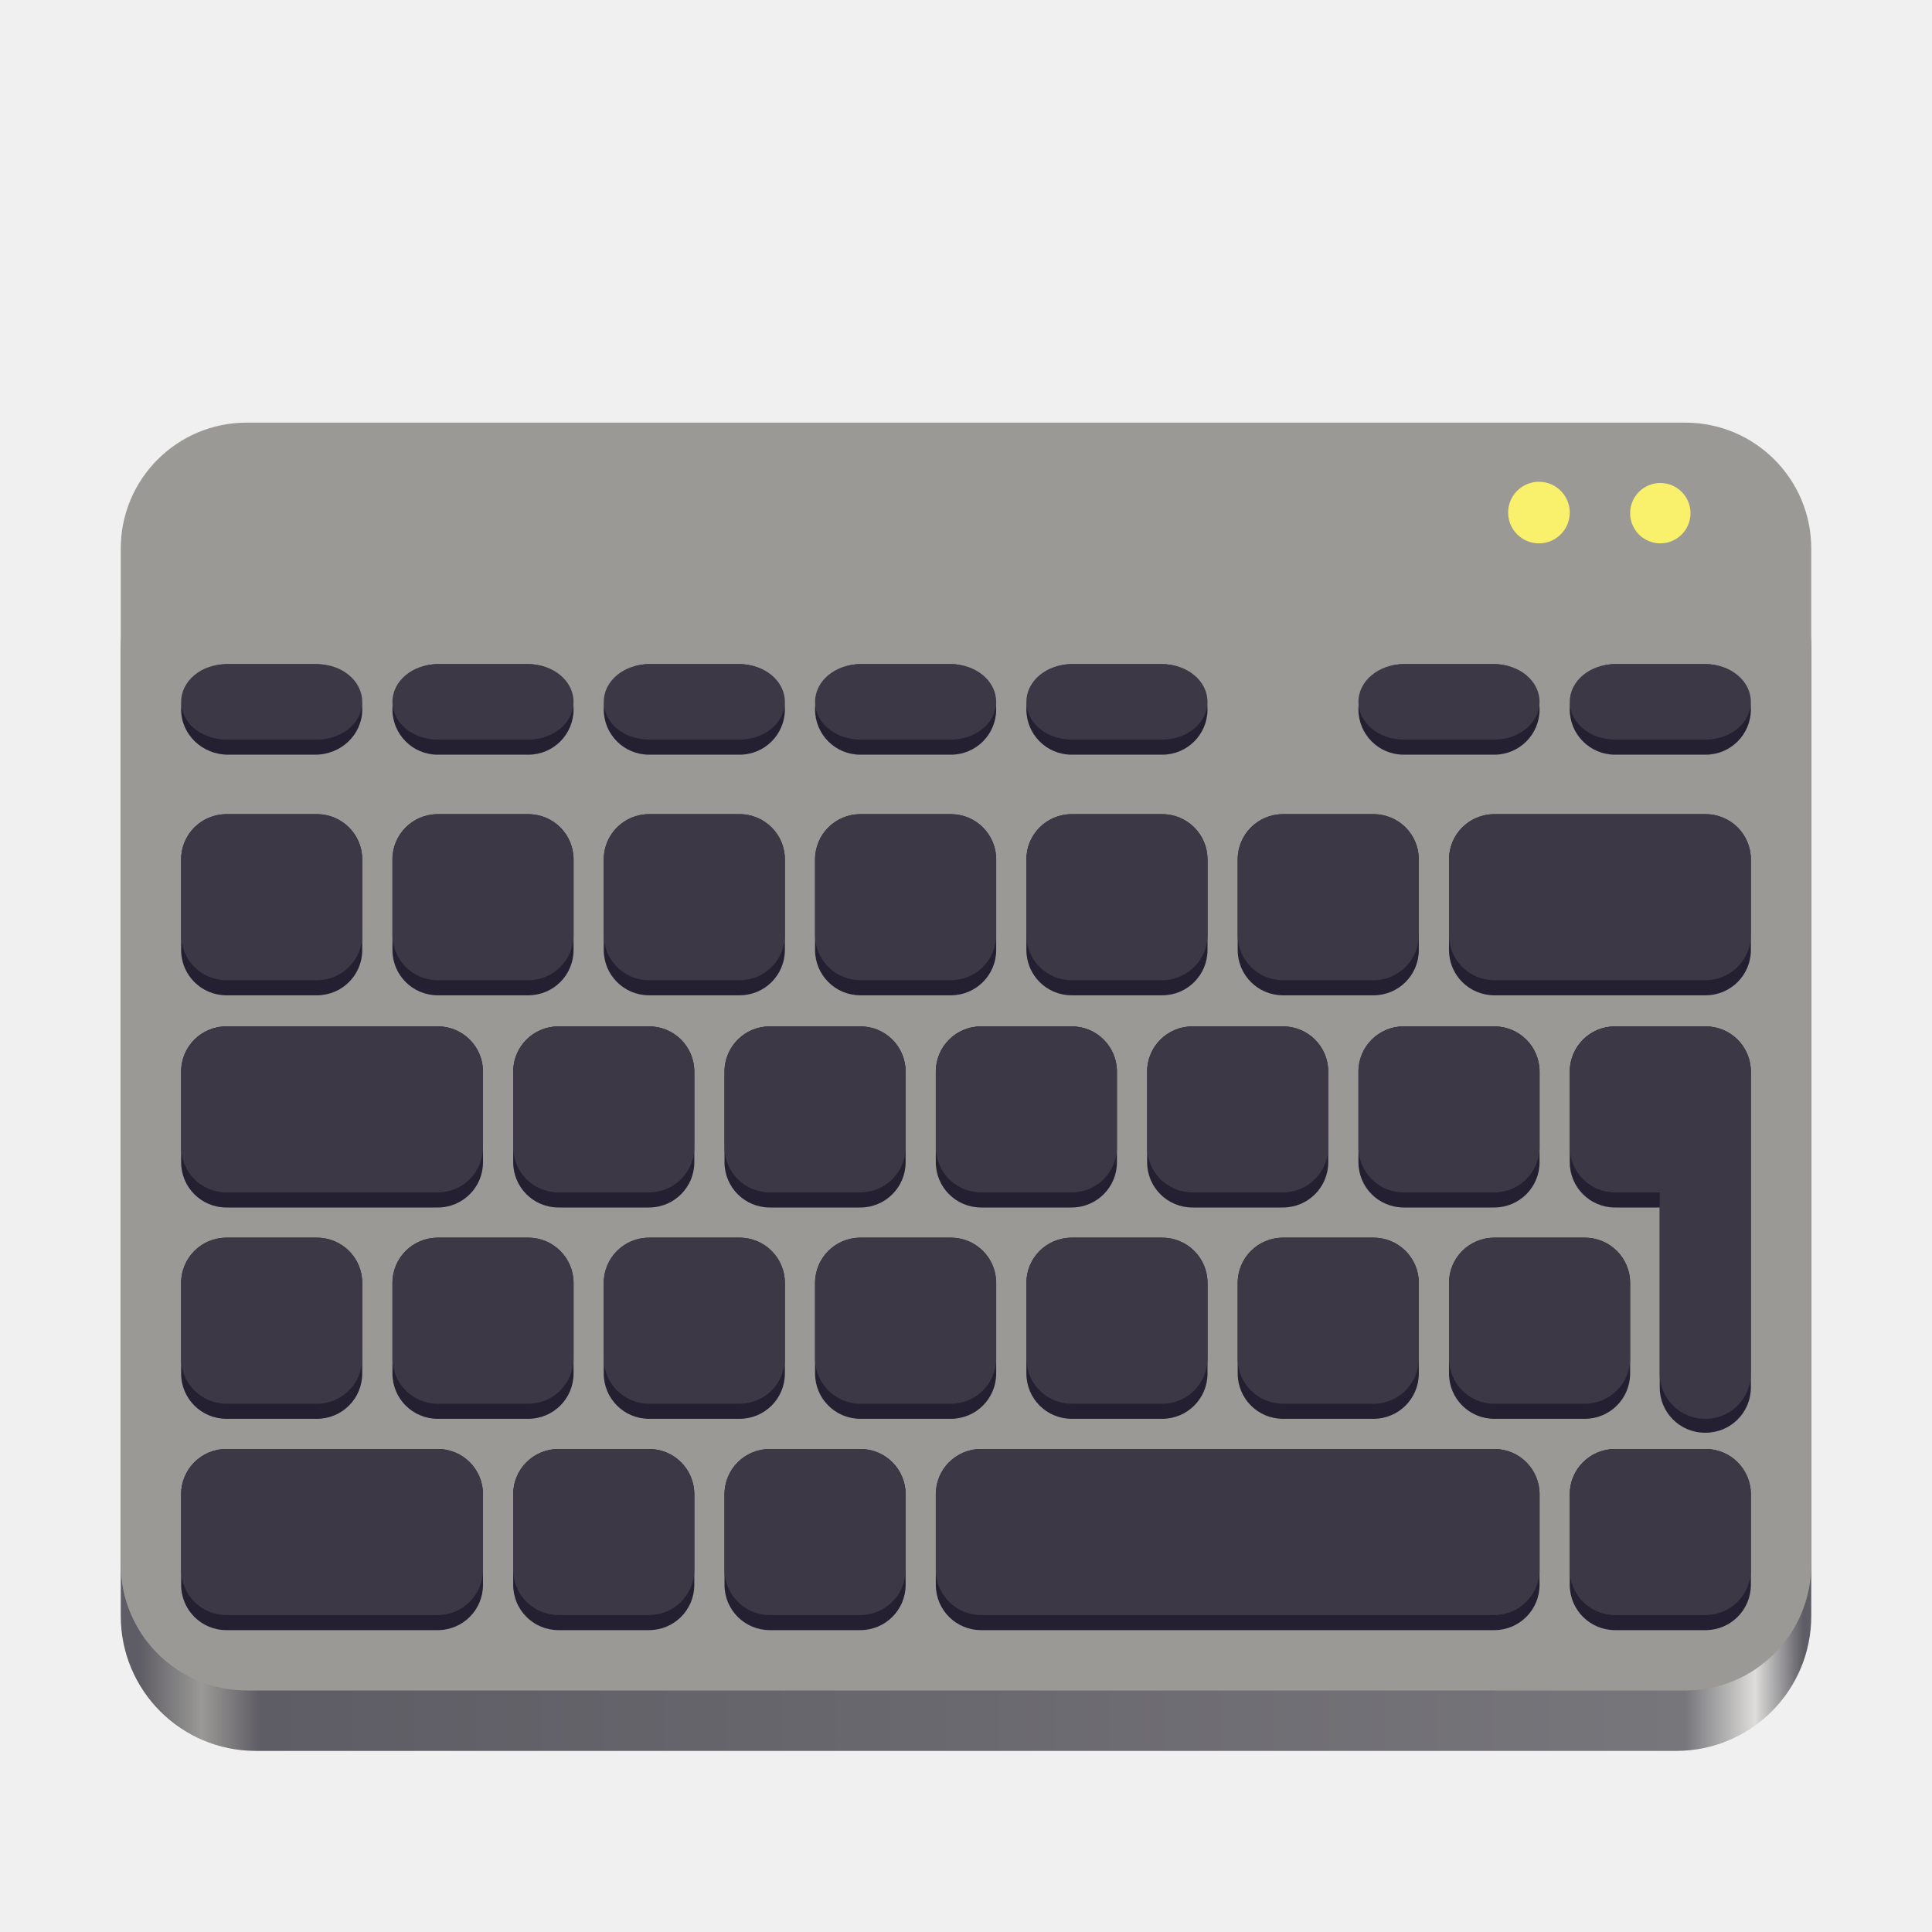
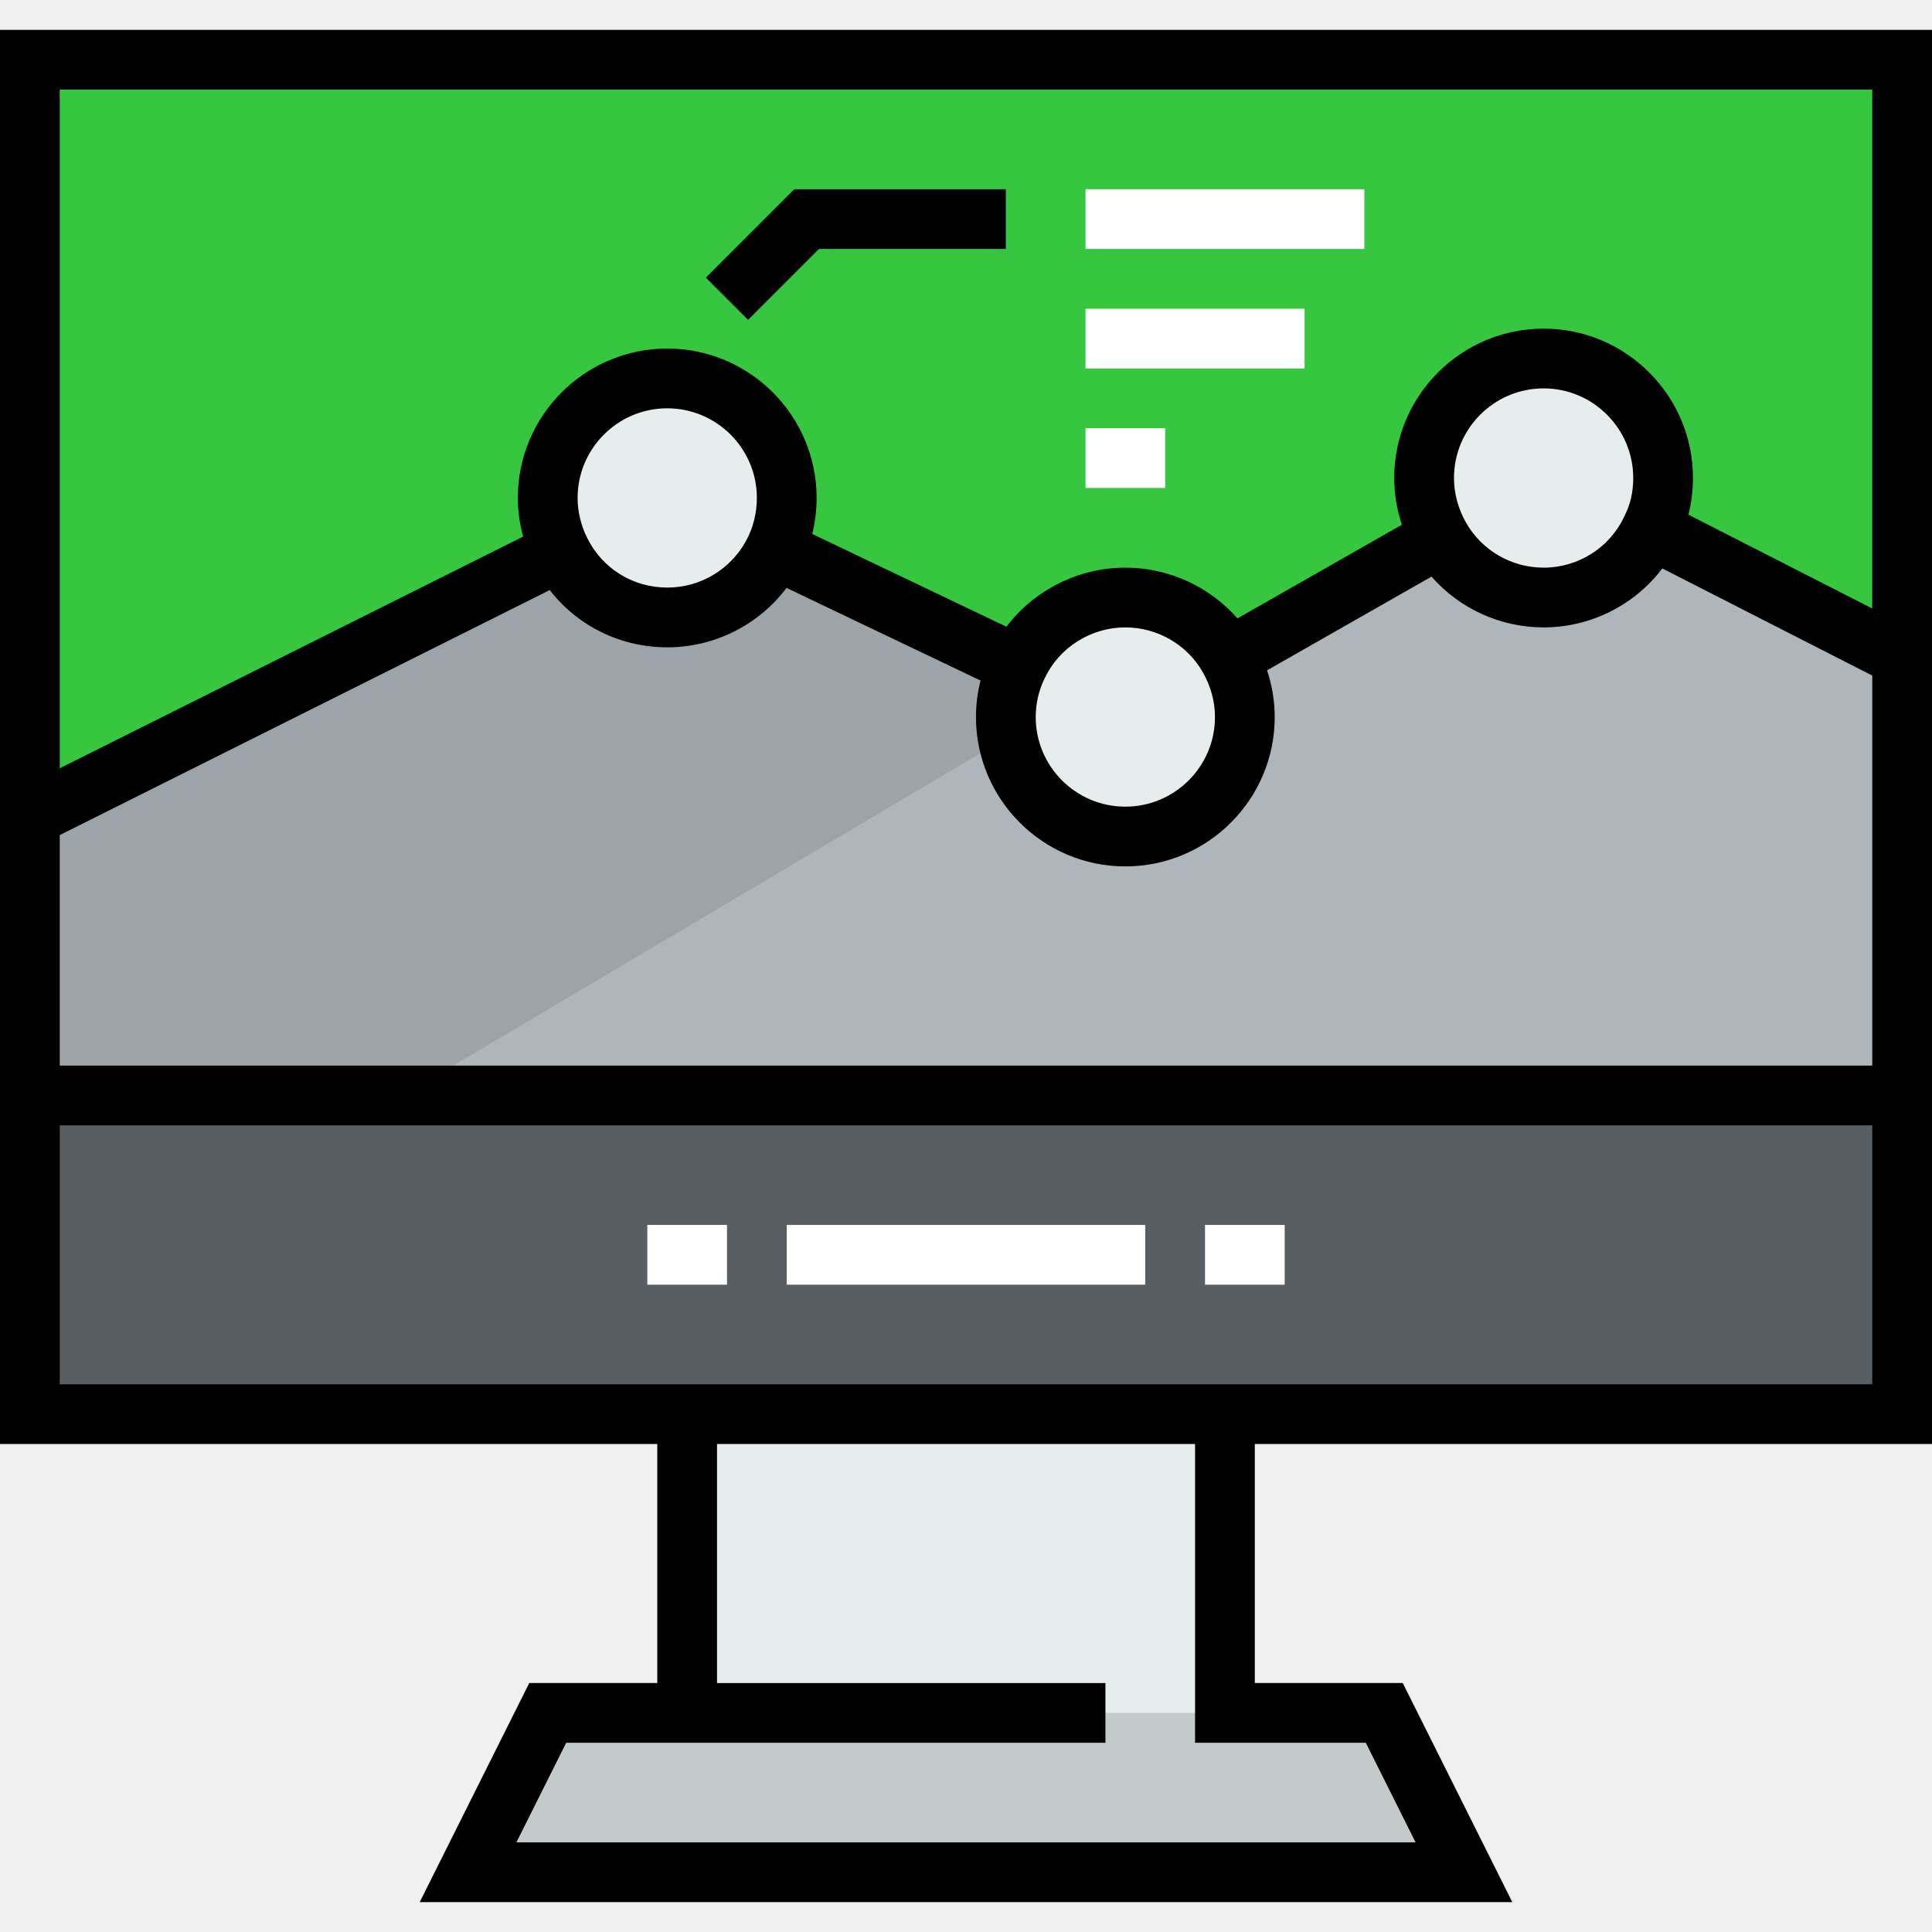
- <svg xmlns="http://www.w3.org/2000/svg" height="128px" viewBox="0 0 128 128" width="128px">
-   <linearGradient id="a" gradientUnits="userSpaceOnUse" x1="9.197" x2="119.482" y1="112.655" y2="112.655">
-     <stop offset="0" stop-color="#5e5c64" />
-     <stop offset="0.038" stop-color="#9a9996" />
-     <stop offset="0.073" stop-color="#5e5c64" />
-     <stop offset="0.929" stop-color="#77767b" />
-     <stop offset="0.971" stop-color="#deddda" />
-     <stop offset="1" stop-color="#5e5c64" />
-   </linearGradient>
-   <path d="m 16.938 34 h 94.125 c 4.938 0 8.938 4 8.938 8.938 v 64.125 c 0 4.938 -4 8.938 -8.938 8.938 h -94.125 c -4.938 0 -8.938 -4 -8.938 -8.938 v -64.125 c 0 -4.938 4 -8.938 8.938 -8.938 z m 0 0" fill="url(#a)" />
-   <path d="m 16.344 28 h 95.312 c 4.609 0 8.344 3.734 8.344 8.344 v 67.312 c 0 4.609 -3.734 8.344 -8.344 8.344 h -95.312 c -4.609 0 -8.344 -3.734 -8.344 -8.344 v -67.312 c 0 -4.609 3.734 -8.344 8.344 -8.344 z m 0 0" fill="#9a9996" />
-   <path d="m 107 96 h 6 c 1.66 0 3 1.34 3 3 v 6 c 0 1.66 -1.34 3 -3 3 h -6 c -1.66 0 -3 -1.34 -3 -3 v -6 c 0 -1.66 1.34 -3 3 -3 z m -42 0 h 34 c 1.66 0 3 1.34 3 3 v 6 c 0 1.66 -1.34 3 -3 3 h -34 c -1.664 0 -3 -1.34 -3 -3 v -6 c 0 -1.66 1.336 -3 3 -3 z m -14 0 h 6 c 1.66 0 3 1.34 3 3 v 6 c 0 1.66 -1.34 3 -3 3 h -6 c -1.66 0 -3 -1.34 -3 -3 v -6 c 0 -1.66 1.34 -3 3 -3 z m -14 0 h 6 c 1.66 0 3 1.34 3 3 v 6 c 0 1.66 -1.34 3 -3 3 h -6 c -1.66 0 -3 -1.34 -3 -3 v -6 c 0 -1.66 1.34 -3 3 -3 z m -22 0 h 14 c 1.664 0 3 1.34 3 3 v 6 c 0 1.66 -1.336 3 -3 3 h -14 c -1.664 0 -3 -1.34 -3 -3 v -6 c 0 -1.66 1.336 -3 3 -3 z m 97.961 -22.922 h 0.039 c 1.66 0 3 1.34 3 3 v 15.844 c 0 1.66 -1.34 3 -3 3 h -0.039 c -1.664 0 -3 -1.34 -3 -3 v -15.844 c 0 -1.66 1.336 -3 3 -3 z m -5.961 -5.078 h 6 c 1.66 0 3 1.34 3 3 v 6 c 0 1.66 -1.34 3 -3 3 h -6 c -1.66 0 -3 -1.34 -3 -3 v -6 c 0 -1.66 1.34 -3 3 -3 z m -8 14 h 6 c 1.66 0 3 1.34 3 3 v 6 c 0 1.66 -1.34 3 -3 3 h -6 c -1.66 0 -3 -1.34 -3 -3 v -6 c 0 -1.66 1.34 -3 3 -3 z m -14 0 h 6 c 1.66 0 3 1.34 3 3 v 6 c 0 1.66 -1.34 3 -3 3 h -6 c -1.66 0 -3 -1.34 -3 -3 v -6 c 0 -1.66 1.34 -3 3 -3 z m -70 0 h 6 c 1.66 0 3 1.34 3 3 v 6 c 0 1.66 -1.34 3 -3 3 h -6 c -1.66 0 -3 -1.34 -3 -3 v -6 c 0 -1.66 1.34 -3 3 -3 z m 56 0 h 6 c 1.66 0 3 1.34 3 3 v 6 c 0 1.66 -1.34 3 -3 3 h -6 c -1.66 0 -3 -1.34 -3 -3 v -6 c 0 -1.66 1.34 -3 3 -3 z m -14 0 h 6 c 1.66 0 3 1.34 3 3 v 6 c 0 1.66 -1.34 3 -3 3 h -6 c -1.66 0 -3 -1.34 -3 -3 v -6 c 0 -1.66 1.34 -3 3 -3 z m -14 0 h 6 c 1.66 0 3 1.34 3 3 v 6 c 0 1.66 -1.34 3 -3 3 h -6 c -1.66 0 -3 -1.34 -3 -3 v -6 c 0 -1.66 1.34 -3 3 -3 z m -14 0 h 6 c 1.66 0 3 1.34 3 3 v 6 c 0 1.66 -1.34 3 -3 3 h -6 c -1.66 0 -3 -1.34 -3 -3 v -6 c 0 -1.66 1.34 -3 3 -3 z m 64 -14 h 6 c 1.66 0 3 1.34 3 3 v 6 c 0 1.66 -1.34 3 -3 3 h -6 c -1.66 0 -3 -1.34 -3 -3 v -6 c 0 -1.66 1.34 -3 3 -3 z m -14 0 h 6 c 1.66 0 3 1.34 3 3 v 6 c 0 1.66 -1.34 3 -3 3 h -6 c -1.66 0 -3 -1.34 -3 -3 v -6 c 0 -1.66 1.34 -3 3 -3 z m -14 0 h 6 c 1.66 0 3 1.34 3 3 v 6 c 0 1.66 -1.34 3 -3 3 h -6 c -1.66 0 -3 -1.34 -3 -3 v -6 c 0 -1.66 1.34 -3 3 -3 z m -14 0 h 6 c 1.66 0 3 1.34 3 3 v 6 c 0 1.66 -1.34 3 -3 3 h -6 c -1.66 0 -3 -1.34 -3 -3 v -6 c 0 -1.66 1.34 -3 3 -3 z m -14 0 h 6 c 1.66 0 3 1.34 3 3 v 6 c 0 1.66 -1.34 3 -3 3 h -6 c -1.66 0 -3 -1.34 -3 -3 v -6 c 0 -1.66 1.34 -3 3 -3 z m -22 0 h 14 c 1.664 0 3 1.34 3 3 v 6 c 0 1.66 -1.336 3 -3 3 h -14 c -1.664 0 -3 -1.34 -3 -3 v -6 c 0 -1.66 1.336 -3 3 -3 z m 84 -14.059 h 14 c 1.664 0 3 1.34 3 3 v 6 c 0 1.66 -1.336 3 -3 3 h -14 c -1.66 0 -3 -1.34 -3 -3 v -6 c 0 -1.66 1.34 -3 3 -3 z m -14 0 h 6 c 1.66 0 3 1.34 3 3 v 6 c 0 1.66 -1.34 3 -3 3 h -6 c -1.66 0 -3 -1.34 -3 -3 v -6 c 0 -1.66 1.34 -3 3 -3 z m -70 0 h 6 c 1.66 0 3 1.34 3 3 v 6 c 0 1.66 -1.34 3 -3 3 h -6 c -1.66 0 -3 -1.34 -3 -3 v -6 c 0 -1.66 1.34 -3 3 -3 z m 56 0 h 6 c 1.66 0 3 1.34 3 3 v 6 c 0 1.66 -1.34 3 -3 3 h -6 c -1.66 0 -3 -1.34 -3 -3 v -6 c 0 -1.66 1.34 -3 3 -3 z m -14 0 h 6 c 1.66 0 3 1.34 3 3 v 6 c 0 1.66 -1.34 3 -3 3 h -6 c -1.66 0 -3 -1.34 -3 -3 v -6 c 0 -1.66 1.34 -3 3 -3 z m -14 0 h 6 c 1.66 0 3 1.34 3 3 v 6 c 0 1.66 -1.34 3 -3 3 h -6 c -1.66 0 -3 -1.34 -3 -3 v -6 c 0 -1.66 1.34 -3 3 -3 z m -14 0 h 6 c 1.66 0 3 1.34 3 3 v 6 c 0 1.66 -1.34 3 -3 3 h -6 c -1.66 0 -3 -1.34 -3 -3 v -6 c 0 -1.66 1.34 -3 3 -3 z m 78 -9.941 h 6 c 1.66 0 3 1.34 3 3 s -1.34 3 -3 3 h -6 c -1.66 0 -3 -1.34 -3 -3 s 1.34 -3 3 -3 z m -14 0 h 6 c 1.66 0 3 1.34 3 3 s -1.34 3 -3 3 h -6 c -1.66 0 -3 -1.34 -3 -3 s 1.34 -3 3 -3 z m -22 0 h 6 c 1.66 0 3 1.34 3 3 s -1.34 3 -3 3 h -6 c -1.66 0 -3 -1.34 -3 -3 s 1.34 -3 3 -3 z m -14 0 h 6 c 1.66 0 3 1.34 3 3 s -1.34 3 -3 3 h -6 c -1.66 0 -3 -1.34 -3 -3 s 1.34 -3 3 -3 z m -14 0 h 6 c 1.66 0 3 1.34 3 3 s -1.34 3 -3 3 h -6 c -1.66 0 -3 -1.34 -3 -3 s 1.34 -3 3 -3 z m -14 0 h 6 c 1.66 0 3 1.34 3 3 s -1.34 3 -3 3 h -6 c -1.66 0 -3 -1.34 -3 -3 s 1.34 -3 3 -3 z m -13.879 0 h 5.758 c 1.73 0 3.121 1.34 3.121 3 s -1.391 3 -3.121 3 h -5.758 c -1.73 0 -3.121 -1.34 -3.121 -3 s 1.391 -3 3.121 -3 z m 0 0" fill="#241f31" />
-   <path d="m 107 96 h 6 c 1.66 0 3 1.34 3 3 v 5 c 0 1.66 -1.34 3 -3 3 h -6 c -1.66 0 -3 -1.34 -3 -3 v -5 c 0 -1.66 1.34 -3 3 -3 z m -42 0 h 34 c 1.66 0 3 1.34 3 3 v 5 c 0 1.66 -1.34 3 -3 3 h -34 c -1.664 0 -3 -1.34 -3 -3 v -5 c 0 -1.66 1.336 -3 3 -3 z m -14 0 h 6 c 1.66 0 3 1.34 3 3 v 5 c 0 1.66 -1.34 3 -3 3 h -6 c -1.66 0 -3 -1.34 -3 -3 v -5 c 0 -1.66 1.34 -3 3 -3 z m -14 0 h 6 c 1.66 0 3 1.34 3 3 v 5 c 0 1.66 -1.34 3 -3 3 h -6 c -1.66 0 -3 -1.34 -3 -3 v -5 c 0 -1.66 1.34 -3 3 -3 z m -22 0 h 14 c 1.66 0 3 1.34 3 3 v 5 c 0 1.66 -1.34 3 -3 3 h -14 c -1.664 0 -3 -1.34 -3 -3 v -5 c 0 -1.66 1.336 -3 3 -3 z m 97.961 -23.844 h 0.039 c 1.66 0 3 1.34 3 3 v 15.844 c 0 1.66 -1.34 3 -3 3 h -0.039 c -1.664 0 -3 -1.34 -3 -3 v -15.844 c 0 -1.66 1.336 -3 3 -3 z m -5.961 -4.156 h 6 c 1.66 0 3 1.34 3 3 v 5 c 0 1.66 -1.34 3 -3 3 h -6 c -1.66 0 -3 -1.34 -3 -3 v -5 c 0 -1.66 1.34 -3 3 -3 z m -8 14 h 6 c 1.66 0 3 1.34 3 3 v 5 c 0 1.66 -1.34 3 -3 3 h -6 c -1.66 0 -3 -1.34 -3 -3 v -5 c 0 -1.66 1.34 -3 3 -3 z m -14 0 h 6 c 1.66 0 3 1.34 3 3 v 5 c 0 1.66 -1.34 3 -3 3 h -6 c -1.66 0 -3 -1.34 -3 -3 v -5 c 0 -1.66 1.34 -3 3 -3 z m -70 0 h 6 c 1.66 0 3 1.34 3 3 v 5 c 0 1.66 -1.34 3 -3 3 h -6 c -1.66 0 -3 -1.34 -3 -3 v -5 c 0 -1.66 1.34 -3 3 -3 z m 56 0 h 6 c 1.66 0 3 1.34 3 3 v 5 c 0 1.66 -1.34 3 -3 3 h -6 c -1.66 0 -3 -1.34 -3 -3 v -5 c 0 -1.66 1.34 -3 3 -3 z m -14 0 h 6 c 1.66 0 3 1.34 3 3 v 5 c 0 1.66 -1.34 3 -3 3 h -6 c -1.66 0 -3 -1.34 -3 -3 v -5 c 0 -1.66 1.34 -3 3 -3 z m -14 0 h 6 c 1.66 0 3 1.34 3 3 v 5 c 0 1.66 -1.34 3 -3 3 h -6 c -1.66 0 -3 -1.34 -3 -3 v -5 c 0 -1.66 1.34 -3 3 -3 z m -14 0 h 6 c 1.66 0 3 1.34 3 3 v 5 c 0 1.66 -1.34 3 -3 3 h -6 c -1.66 0 -3 -1.34 -3 -3 v -5 c 0 -1.66 1.34 -3 3 -3 z m 64 -14 h 6 c 1.66 0 3 1.34 3 3 v 5 c 0 1.66 -1.34 3 -3 3 h -6 c -1.66 0 -3 -1.34 -3 -3 v -5 c 0 -1.66 1.34 -3 3 -3 z m -14 0 h 6 c 1.66 0 3 1.34 3 3 v 5 c 0 1.66 -1.34 3 -3 3 h -6 c -1.66 0 -3 -1.34 -3 -3 v -5 c 0 -1.66 1.34 -3 3 -3 z m -14 0 h 6 c 1.66 0 3 1.34 3 3 v 5 c 0 1.66 -1.34 3 -3 3 h -6 c -1.66 0 -3 -1.34 -3 -3 v -5 c 0 -1.66 1.34 -3 3 -3 z m -14 0 h 6 c 1.66 0 3 1.34 3 3 v 5 c 0 1.66 -1.34 3 -3 3 h -6 c -1.66 0 -3 -1.34 -3 -3 v -5 c 0 -1.66 1.34 -3 3 -3 z m -14 0 h 6 c 1.66 0 3 1.34 3 3 v 5 c 0 1.66 -1.34 3 -3 3 h -6 c -1.66 0 -3 -1.34 -3 -3 v -5 c 0 -1.66 1.34 -3 3 -3 z m -22 0 h 14 c 1.66 0 3 1.34 3 3 v 5 c 0 1.66 -1.34 3 -3 3 h -14 c -1.664 0 -3 -1.34 -3 -3 v -5 c 0 -1.66 1.336 -3 3 -3 z m 84 -14.059 h 14 c 1.66 0 3 1.34 3 3 v 5 c 0 1.66 -1.34 3 -3 3 h -14 c -1.66 0 -3 -1.34 -3 -3 v -5 c 0 -1.66 1.34 -3 3 -3 z m -14 0 h 6 c 1.66 0 3 1.34 3 3 v 5 c 0 1.66 -1.34 3 -3 3 h -6 c -1.66 0 -3 -1.34 -3 -3 v -5 c 0 -1.66 1.34 -3 3 -3 z m -70 0 h 6 c 1.66 0 3 1.34 3 3 v 5 c 0 1.66 -1.34 3 -3 3 h -6 c -1.66 0 -3 -1.34 -3 -3 v -5 c 0 -1.66 1.34 -3 3 -3 z m 56 0 h 6 c 1.66 0 3 1.34 3 3 v 5 c 0 1.66 -1.34 3 -3 3 h -6 c -1.66 0 -3 -1.34 -3 -3 v -5 c 0 -1.66 1.34 -3 3 -3 z m -14 0 h 6 c 1.66 0 3 1.34 3 3 v 5 c 0 1.66 -1.34 3 -3 3 h -6 c -1.66 0 -3 -1.34 -3 -3 v -5 c 0 -1.66 1.34 -3 3 -3 z m -14 0 h 6 c 1.66 0 3 1.34 3 3 v 5 c 0 1.66 -1.34 3 -3 3 h -6 c -1.66 0 -3 -1.34 -3 -3 v -5 c 0 -1.66 1.34 -3 3 -3 z m -14 0 h 6 c 1.66 0 3 1.34 3 3 v 5 c 0 1.66 -1.34 3 -3 3 h -6 c -1.66 0 -3 -1.34 -3 -3 v -5 c 0 -1.66 1.34 -3 3 -3 z m 78 -9.941 h 6 c 1.66 0 3 1.113 3 2.5 s -1.34 2.5 -3 2.5 h -6 c -1.66 0 -3 -1.113 -3 -2.5 s 1.34 -2.5 3 -2.5 z m -14 0 h 6 c 1.66 0 3 1.113 3 2.5 s -1.34 2.5 -3 2.5 h -6 c -1.66 0 -3 -1.113 -3 -2.5 s 1.34 -2.5 3 -2.5 z m -22 0 h 6 c 1.66 0 3 1.113 3 2.5 s -1.34 2.5 -3 2.5 h -6 c -1.66 0 -3 -1.113 -3 -2.5 s 1.34 -2.5 3 -2.5 z m -14 0 h 6 c 1.66 0 3 1.113 3 2.5 s -1.34 2.5 -3 2.5 h -6 c -1.66 0 -3 -1.113 -3 -2.5 s 1.34 -2.5 3 -2.5 z m -14 0 h 6 c 1.66 0 3 1.113 3 2.5 s -1.34 2.5 -3 2.5 h -6 c -1.66 0 -3 -1.113 -3 -2.5 s 1.34 -2.5 3 -2.5 z m -14 0 h 6 c 1.66 0 3 1.113 3 2.5 s -1.34 2.5 -3 2.5 h -6 c -1.66 0 -3 -1.113 -3 -2.5 s 1.34 -2.5 3 -2.5 z m -14 0 h 6 c 1.66 0 3 1.113 3 2.5 s -1.34 2.5 -3 2.5 h -6 c -1.66 0 -3 -1.113 -3 -2.5 s 1.34 -2.5 3 -2.5 z m 0 0" fill="#3d3846" />
-   <g fill="#f9f06b">
-     <path d="m 101.961 31.918 c 1.125 0 2.039 0.914 2.039 2.043 c 0 1.125 -0.914 2.039 -2.039 2.039 c -1.129 0 -2.043 -0.914 -2.043 -2.039 c 0 -1.129 0.914 -2.043 2.043 -2.043 z m 0 0" />
-     <path d="m 110 32 c 1.105 0 2 0.895 2 2 s -0.895 2 -2 2 s -2 -0.895 -2 -2 s 0.895 -2 2 -2 z m 0 0" />
+ <svg xmlns="http://www.w3.org/2000/svg" version="1.1" id="Layer_1" viewBox="0 0 512 512" xml:space="preserve">
+   <polygon style="fill:#C4C9CA;" points="182.103,453.938 182.103,374.763 324.619,374.763 324.619,453.938 366.845,453.938   387.959,496.165 124.041,496.165 145.155,453.938 " />
+   <g>
+     <path style="fill:#E7ECED;" d="M409.072,95.01c17.524,0,31.67,14.146,31.67,31.67c0,4.856-1.056,9.501-3.167,13.618   c-4.962,10.662-15.835,18.052-28.503,18.052c-11.824,0-22.064-6.44-27.447-15.941c-2.639-4.645-4.223-10.029-4.223-15.729   C377.402,109.156,391.548,95.01,409.072,95.01z" />
+     <path style="fill:#E7ECED;" d="M325.674,174.291c2.639,4.645,4.223,10.029,4.223,15.729c0,17.524-14.146,31.67-31.67,31.67   c-17.524,0-31.67-14.146-31.67-31.67c0-4.962,1.161-9.607,3.167-13.724c5.067-10.662,15.941-17.946,28.503-17.946   C310.05,158.351,320.29,164.79,325.674,174.291z" />
+     <path style="fill:#E7ECED;" d="M148.533,146.105c-2.111-4.223-3.378-9.079-3.378-14.146c0-17.524,14.146-31.67,31.67-31.67   s31.67,14.146,31.67,31.67c0,5.489-1.372,10.662-3.8,15.096c-5.384,9.923-15.835,16.574-27.87,16.574   C164.368,163.629,153.706,156.556,148.533,146.105z" />
+   </g>
+   <path style="fill:#AFB6BB;" d="M504.082,174.186v116.124H7.918v-73.897l140.615-70.308c5.173,10.451,15.835,17.524,28.292,17.524  c12.035,0,22.486-6.651,27.87-16.574h3.8l61.229,29.242c-2.006,4.117-3.167,8.762-3.167,13.724c0,17.524,14.146,31.67,31.67,31.67  c17.524,0,31.67-14.146,31.67-31.67c0-5.701-1.583-11.085-4.223-15.729l55.951-31.881c5.384,9.501,15.624,15.941,27.447,15.941  c12.668,0,23.541-7.39,28.503-18.052l0.528,0.211L504.082,174.186z" />
+   <path style="fill:#9DA4A9;" d="M266.557,190.021c0-4.962,1.161-9.607,3.167-13.724l-61.229-29.242h-3.8  c-5.384,9.923-15.835,16.574-27.87,16.574c-12.457,0-23.119-7.073-28.292-17.524L7.918,216.412v73.897h98.857l160.312-95  C266.797,193.581,266.557,191.833,266.557,190.021z" />
+   <path style="fill:#36C63F;" d="M176.825,100.289c-17.524,0-31.67,14.146-31.67,31.67c0,5.067,1.267,9.923,3.378,14.146  L7.918,216.412V15.835h496.165v158.351l-65.979-33.676l-0.528-0.211c2.111-4.117,3.167-8.762,3.167-13.618  c0-17.524-14.146-31.67-31.67-31.67s-31.67,14.146-31.67,31.67c0,5.701,1.584,11.085,4.223,15.729l-55.951,31.881  c-5.384-9.501-15.624-15.941-27.447-15.941c-12.562,0-23.436,7.284-28.503,17.946l-61.229-29.242h-3.8  c2.428-4.434,3.8-9.607,3.8-15.096C208.495,114.435,194.349,100.289,176.825,100.289z" />
+   <polygon style="fill:#595E62;" points="504.082,290.309 504.082,374.763 324.619,374.763 182.103,374.763 7.918,374.763   7.918,290.309 " />
+   <rect x="182.103" y="374.763" style="fill:#E7ECED;" width="142.515" height="79.175" />
+   <path d="M512,382.68V7.918H0V382.68h174.186v63.34h-33.924l-29.031,58.062h289.539l-29.031-58.062h-39.202v-63.34H512z   M15.835,221.305l129.85-64.925c7.376,9.501,18.724,15.166,31.14,15.166c12.559,0,24.212-5.924,31.617-15.743l51.413,24.554  c-0.799,3.137-1.216,6.366-1.216,9.663c0,21.829,17.758,39.588,39.588,39.588s39.588-17.757,39.588-39.587  c0-4.186-0.695-8.368-2.027-12.38l43.573-24.827c7.401,8.44,18.212,13.455,29.713,13.455c12.495,0,24.131-5.948,31.458-15.631  l55.634,28.396v103.359H15.835V221.305z M153.072,131.959c0-13.097,10.655-23.753,23.753-23.753  c13.098,0,23.753,10.656,23.753,23.753c0,4.01-0.978,7.915-2.842,11.321c-4.16,7.668-12.173,12.432-20.911,12.432  c-9.069,0-17.191-5.027-21.196-13.119l-0.015-0.028C153.952,139.239,153.072,135.57,153.072,131.959z M321.979,190.021  c0,13.097-10.656,23.753-23.753,23.753s-23.753-10.656-23.753-23.753c0-3.582,0.797-7.032,2.4-10.324  c3.878-8.158,12.257-13.428,21.353-13.428c8.513,0,16.39,4.57,20.559,11.926l0.004,0.008  C320.876,181.874,321.979,185.961,321.979,190.021z M385.32,126.68c0-13.097,10.656-23.753,23.753-23.753  s23.753,10.656,23.753,23.753c0,3.671-0.772,7.036-2.295,10.007l-0.133,0.272c-3.809,8.186-12.179,13.475-21.325,13.475  c-8.513,0-16.39-4.57-20.559-11.926l-0.004-0.008C386.423,134.827,385.32,130.741,385.32,126.68z M496.165,23.753v137.503  l-48.714-24.864c0.794-3.102,1.209-6.344,1.209-9.711c0-21.829-17.758-39.588-39.588-39.588s-39.588,17.758-39.588,39.588  c0,4.186,0.695,8.368,2.027,12.38l-43.573,24.827c-7.401-8.44-18.212-13.455-29.713-13.455c-12.484,0-24.16,5.979-31.504,15.658  l-51.468-24.582c0.761-3.099,1.159-6.309,1.159-9.55c0-21.829-17.758-39.588-39.588-39.588s-39.588,17.758-39.588,39.588  c0,3.437,0.486,6.89,1.395,10.245L15.835,203.602V23.753H496.165z M15.835,366.845v-68.619h480.33v68.619H15.835z M361.952,461.856  l13.196,26.392H136.852l13.196-26.392h142.901v-15.835H190.021v-63.34h126.68v79.175H361.952z" />
+   <polygon points="217.052,65.979 266.557,65.979 266.557,50.144 210.494,50.144 187.062,73.576 198.258,84.775 " />
+   <g>
+     <rect x="287.67" y="50.144" style="fill:#FFFFFF;" width="73.897" height="15.835" />
+     <rect x="287.67" y="81.814" style="fill:#FFFFFF;" width="58.062" height="15.835" />
+     <rect x="287.67" y="113.485" style="fill:#FFFFFF;" width="21.113" height="15.835" />
+     <rect x="208.495" y="324.619" style="fill:#FFFFFF;" width="95.01" height="15.835" />
+     <rect x="319.34" y="324.619" style="fill:#FFFFFF;" width="21.113" height="15.835" />
+     <rect x="171.546" y="324.619" style="fill:#FFFFFF;" width="21.113" height="15.835" />
  </g>
</svg>
